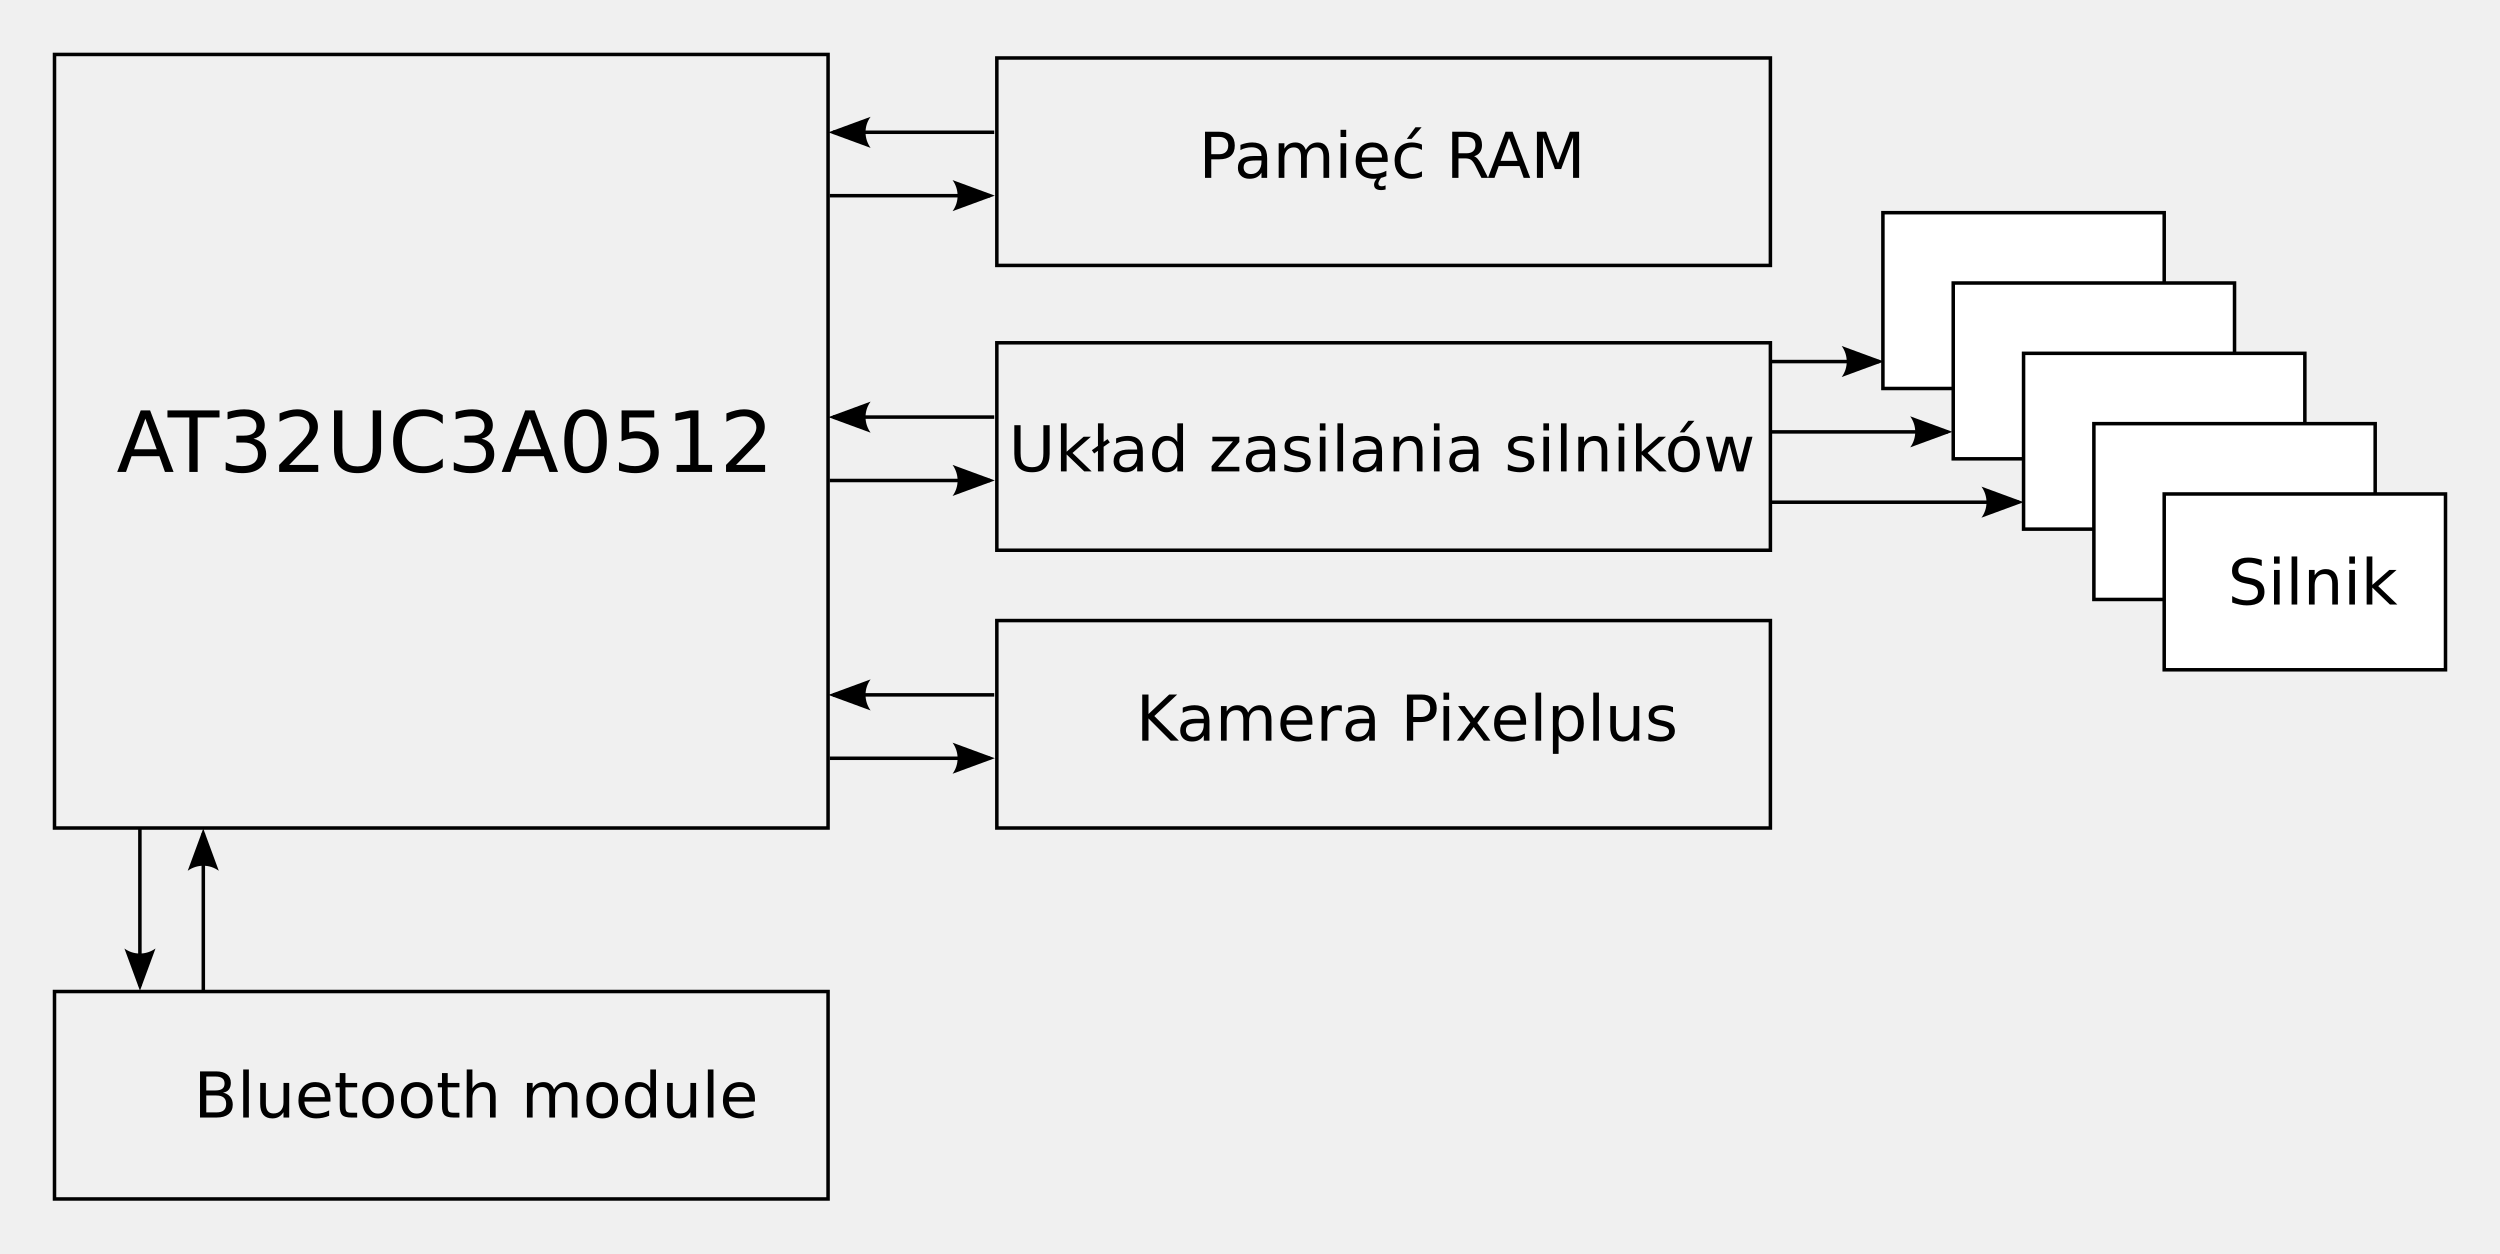
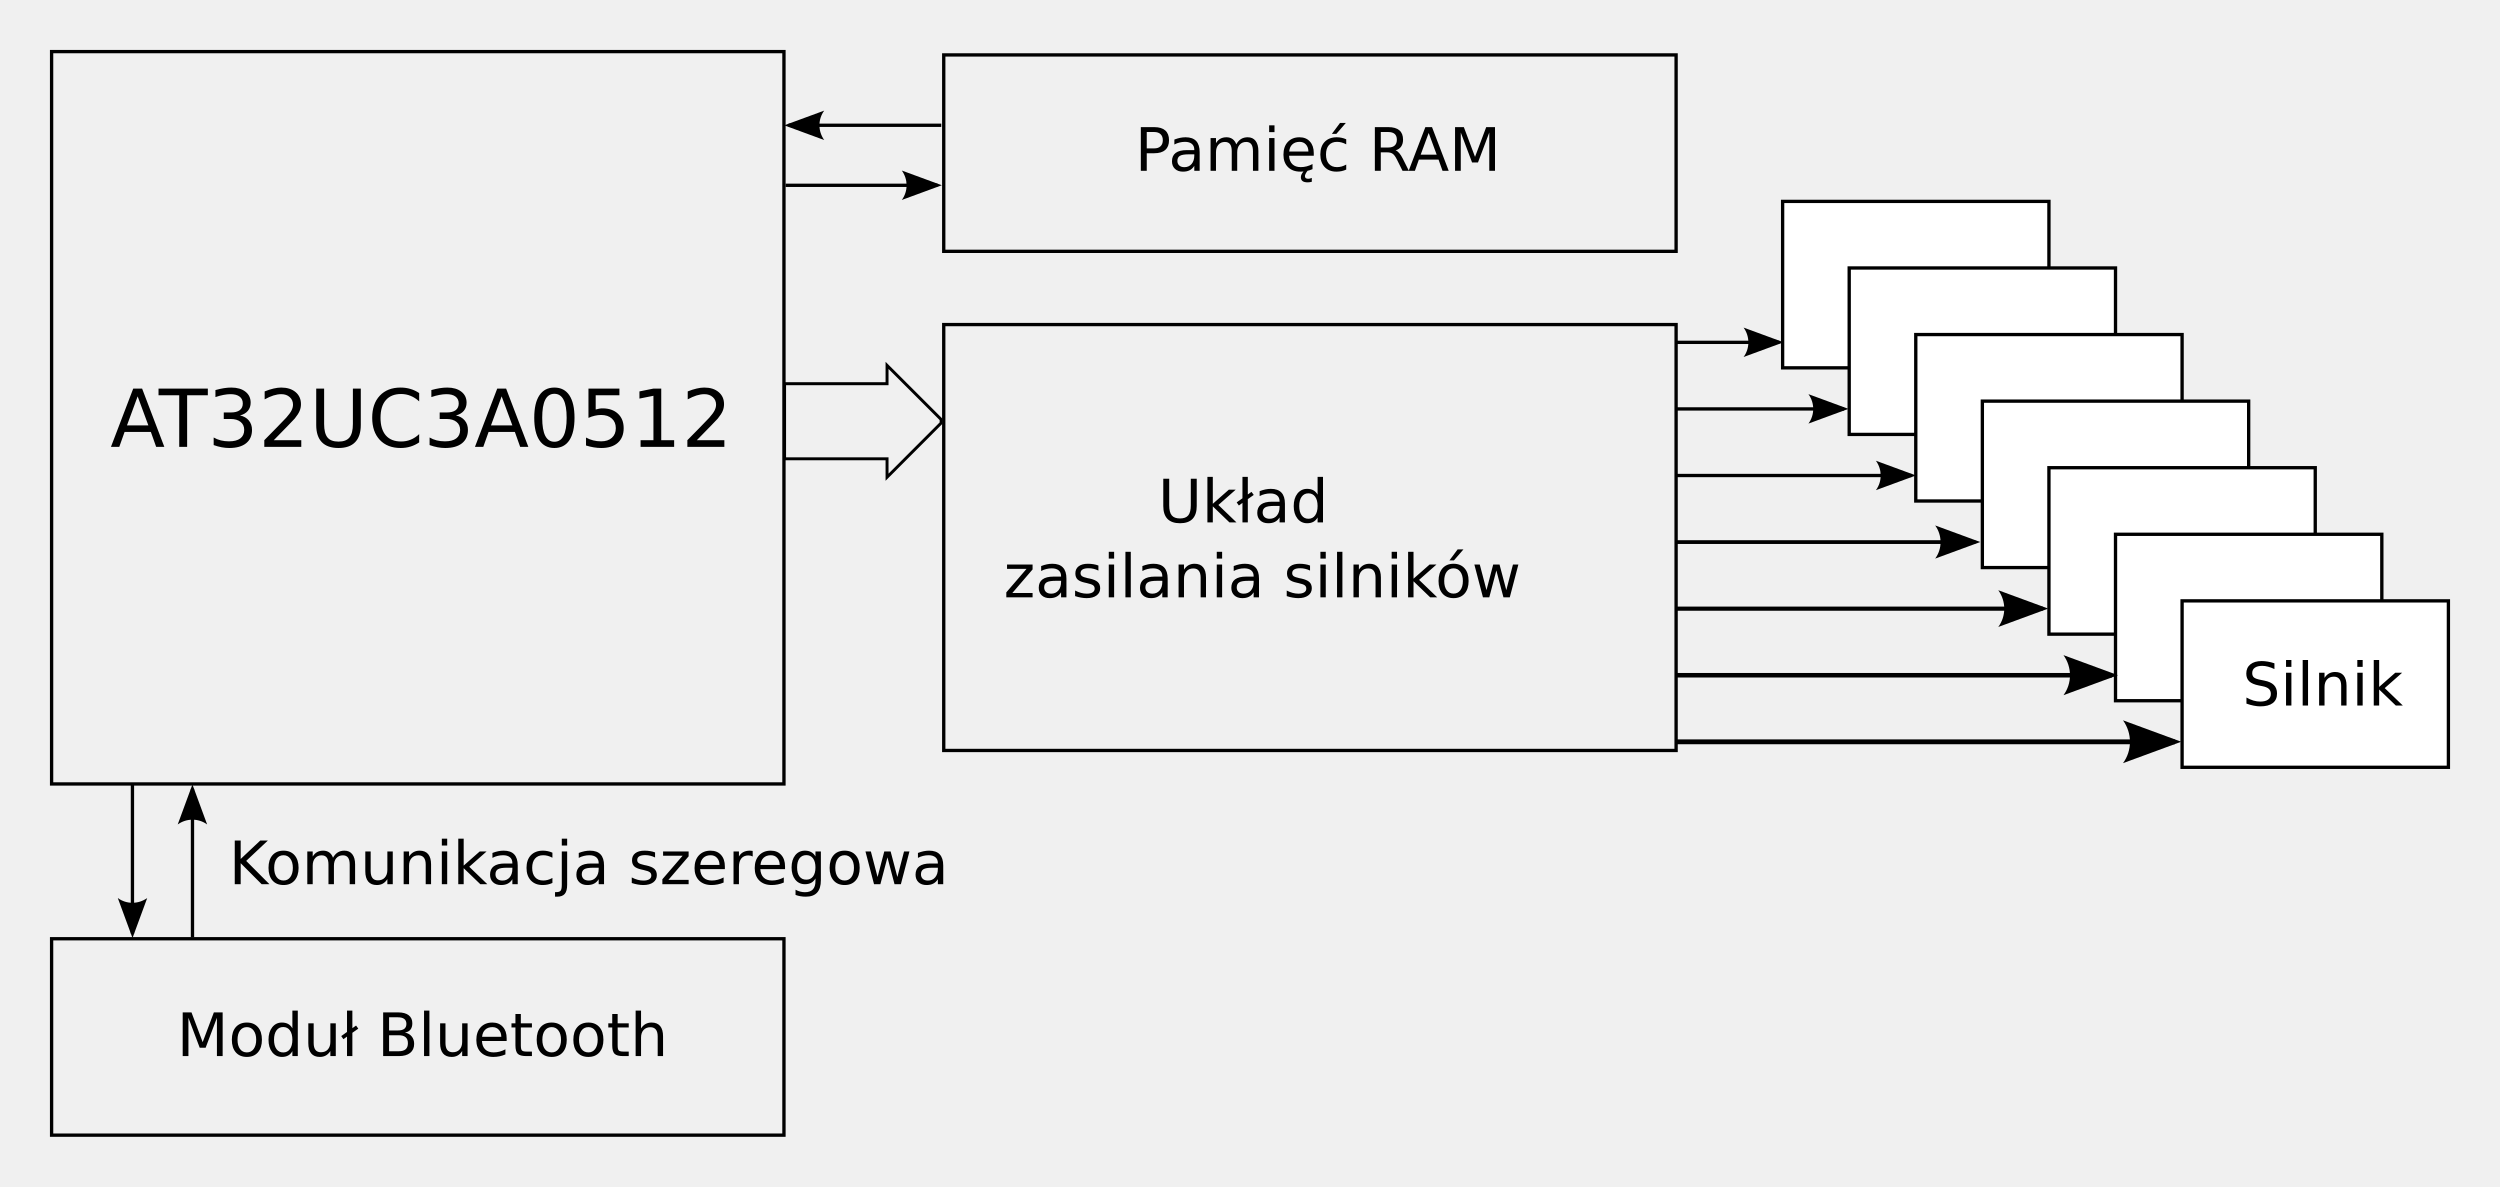
- <svg xmlns="http://www.w3.org/2000/svg" width="711" height="356.5" id="svg2" version="1.0">
+ <svg xmlns="http://www.w3.org/2000/svg" width="751" height="356.5" id="svg2" version="1.0">
  <defs id="defs4">
    <marker orient="auto" refY="0" refX="0" id="Arrow2Lend" style="overflow:visible">
      <path id="path4104" style="font-size:12px;fill-rule:evenodd;stroke-width:0.625;stroke-linejoin:round" d="M 8.719,4.034 -2.207,0.016 8.719,-4.002 c -1.745,2.372 -1.735,5.617 -6e-7,8.035 z" transform="matrix(-1.1,0,0,-1.1,-1.1,0)" />
    </marker>
  </defs>
-   <g id="layer1" transform="translate(-25,-97.375)">
+   <g id="layer2" style="display:none" transform="translate(0,0.01281776)">
+     <rect transform="translate(-25,-97.375)" style="fill:none;stroke:#000000;stroke-width:1;display:inline" id="rect3555" width="220" height="59" x="308.5" y="273.862" />
+     <text transform="translate(-25,-97.375)" id="text4858" y="308.016" x="348.086" style="font-size:18px;font-style:normal;font-variant:normal;font-weight:normal;font-stretch:normal;text-align:start;line-height:125%;writing-mode:lr-tb;text-anchor:start;fill:#000000;fill-opacity:1;stroke:none;display:inline;font-family:DejaVu Sans;-inkscape-font-specification:DejaVu Sans" xml:space="preserve">
+       <tspan y="308.016" x="348.086" id="tspan4860">Kamera Pixelplus</tspan>
+     </text>
+     <path transform="translate(-25,-97.375)" id="path4864" d="m 260.974,313.028 45.621,0" style="fill:none;stroke:#000000;stroke-width:1px;stroke-linecap:butt;stroke-linejoin:miter;stroke-opacity:1;marker-mid:none;marker-end:url(#Arrow2Lend);display:inline" />
+     <path transform="translate(-25,-97.375)" style="fill:none;stroke:#000000;stroke-width:1px;stroke-linecap:butt;stroke-linejoin:miter;stroke-opacity:1;marker-mid:none;marker-end:url(#Arrow2Lend);display:inline" d="m 307.758,294.993 -45.853,0" id="path4866" />
+   </g>
+   <g id="layer1" transform="translate(-25,-97.36218)" style="display:inline">
    <rect style="fill:none;stroke:#000000" id="rect2389" width="220" height="220" x="40.5" y="112.862" />
    <text xml:space="preserve" style="font-size:24px;font-style:normal;font-variant:normal;font-weight:normal;font-stretch:normal;text-align:start;line-height:125%;writing-mode:lr-tb;text-anchor:start;fill:#000000;fill-opacity:1;stroke:none;font-family:DejaVu Sans;-inkscape-font-specification:DejaVu Sans" x="58.145" y="231.599" id="text3549">
      <tspan id="tspan3551" x="58.145" y="231.599" style="font-size:24px;font-style:normal;font-variant:normal;font-weight:normal;font-stretch:normal;text-align:start;line-height:125%;writing-mode:lr-tb;text-anchor:start;font-family:DejaVu Sans;-inkscape-font-specification:DejaVu Sans">AT32UC3A0512</tspan>
    </text>
    <rect style="fill:none;stroke:#000000;stroke-width:1" id="rect3553" width="220" height="59" x="40.5" y="379.362" />
-     <rect style="fill:none;stroke:#000000;stroke-width:1" id="rect3555" width="220" height="59" x="308.5" y="273.862" />
    <text xml:space="preserve" style="font-size:40px;font-style:normal;font-weight:normal;fill:#000000;fill-opacity:1;stroke:none;font-family:Bitstream Vera Sans" x="218.571" y="500.934" id="text3557">
      <tspan id="tspan3559" x="218.571" y="500.934" />
    </text>
    <text xml:space="preserve" style="font-size:40px;font-style:normal;font-weight:normal;fill:#000000;fill-opacity:1;stroke:none;font-family:Bitstream Vera Sans" x="235.714" y="505.219" id="text3561">
      <tspan id="tspan3563" x="235.714" y="505.219" />
    </text>
-     <text xml:space="preserve" style="font-size:18px;font-style:normal;font-weight:normal;fill:#000000;fill-opacity:1;stroke:none;font-family:Bitstream Vera Sans" x="80.117" y="415.199" id="text3565">
-       <tspan id="tspan3567" x="80.117" y="415.199">Bluetooth module</tspan>
+     <text xml:space="preserve" style="font-size:18px;font-style:normal;font-variant:normal;font-weight:normal;font-stretch:normal;text-align:start;line-height:125%;writing-mode:lr-tb;text-anchor:start;fill:#000000;fill-opacity:1;stroke:none;font-family:DejaVu Sans;-inkscape-font-specification:DejaVu Sans" x="78.117" y="414.613" id="text3565">
+       <tspan id="tspan3567" x="78.117" y="414.613" style="font-size:18px;font-style:normal;font-variant:normal;font-weight:normal;font-stretch:normal;text-align:start;line-height:125%;writing-mode:lr-tb;text-anchor:start;font-family:DejaVu Sans;-inkscape-font-specification:DejaVu Sans">Moduł Bluetooth</tspan>
    </text>
    <path style="fill:none;stroke:#000000;stroke-width:1px;stroke-linecap:butt;stroke-linejoin:miter;stroke-opacity:1;marker-mid:none;marker-end:url(#Arrow2Lend)" d="m 64.786,333.056 0,44.761" id="path3569" />
-     <text id="text4858" y="308.016" x="348.086" style="font-size:18px;font-style:normal;font-variant:normal;font-weight:normal;font-stretch:normal;text-align:start;line-height:125%;writing-mode:lr-tb;text-anchor:start;fill:#000000;fill-opacity:1;stroke:none;font-family:DejaVu Sans;-inkscape-font-specification:DejaVu Sans" xml:space="preserve">
-       <tspan y="308.016" x="348.086" id="tspan4860">Kamera Pixelplus</tspan>
-     </text>
    <path id="path4862" d="m 82.821,378.965 0,-44.626" style="fill:none;stroke:#000000;stroke-width:1px;stroke-linecap:butt;stroke-linejoin:miter;stroke-opacity:1;marker-mid:none;marker-end:url(#Arrow2Lend)" />
-     <path id="path4864" d="m 260.974,313.028 45.621,0" style="fill:none;stroke:#000000;stroke-width:1px;stroke-linecap:butt;stroke-linejoin:miter;stroke-opacity:1;marker-mid:none;marker-end:url(#Arrow2Lend)" />
-     <path style="fill:none;stroke:#000000;stroke-width:1px;stroke-linecap:butt;stroke-linejoin:miter;stroke-opacity:1;marker-mid:none;marker-end:url(#Arrow2Lend)" d="m 307.758,294.993 -45.853,0" id="path4866" />
    <rect y="113.862" x="308.5" height="59" width="220" id="rect4878" style="fill:none;stroke:#000000;stroke-width:1" />
-     <text xml:space="preserve" style="font-size:18px;font-style:normal;font-variant:normal;font-weight:normal;font-stretch:normal;text-align:start;line-height:125%;writing-mode:lr-tb;text-anchor:start;fill:#000000;fill-opacity:1;stroke:none;font-family:DejaVu Sans;-inkscape-font-specification:DejaVu Sans" x="365.937" y="147.968" id="text4880">
-       <tspan id="tspan133398" x="365.937" y="147.968">Pamięć RAM</tspan>
+     <text xml:space="preserve" style="font-size:18px;font-style:normal;font-variant:normal;font-weight:normal;font-stretch:normal;text-align:start;line-height:125%;writing-mode:lr-tb;text-anchor:start;fill:#000000;fill-opacity:1;stroke:none;font-family:DejaVu Sans;-inkscape-font-specification:DejaVu Sans" x="365.937" y="148.675" id="text4880">
+       <tspan id="tspan133398" x="365.937" y="148.675">Pamięć RAM</tspan>
    </text>
    <path style="fill:none;stroke:#000000;stroke-width:1px;stroke-linecap:butt;stroke-linejoin:miter;stroke-opacity:1;marker-mid:none;marker-end:url(#Arrow2Lend)" d="m 260.974,153.028 45.621,0" id="path4884" />
    <path id="path4886" d="m 307.758,134.993 -45.853,0" style="fill:none;stroke:#000000;stroke-width:1px;stroke-linecap:butt;stroke-linejoin:miter;stroke-opacity:1;marker-mid:none;marker-end:url(#Arrow2Lend)" />
-     <rect style="fill:none;stroke:#000000;stroke-width:1" id="rect5735" width="220" height="59" x="308.5" y="194.862" />
-     <text id="text5737" y="231.433" x="311.911" style="font-size:18px;font-style:normal;font-variant:normal;font-weight:normal;font-stretch:normal;text-align:start;line-height:125%;writing-mode:lr-tb;text-anchor:start;fill:#000000;fill-opacity:1;stroke:none;font-family:DejaVu Sans;-inkscape-font-specification:DejaVu Sans" xml:space="preserve">
-       <tspan y="231.433" x="311.911" id="tspan5739">Układ zasilania silników</tspan>
+     <rect style="fill:none;stroke:#000000;stroke-width:1;stroke-miterlimit:4;stroke-dasharray:none" id="rect5735" width="220" height="127.941" x="308.5" y="194.862" />
+     <text id="text5737" y="254.293" x="418.496" style="font-size:18px;font-style:normal;font-variant:normal;font-weight:normal;font-stretch:normal;text-align:center;line-height:125%;writing-mode:lr-tb;text-anchor:middle;fill:#000000;fill-opacity:1;stroke:none;font-family:DejaVu Sans;-inkscape-font-specification:DejaVu Sans" xml:space="preserve">
+       <tspan y="254.293" x="418.496" id="tspan5739">Układ</tspan>
+       <tspan y="276.793" x="418.496" id="tspan3843">zasilania silników</tspan>
    </text>
-     <path id="path5741" d="m 260.974,234.028 45.621,0" style="fill:none;stroke:#000000;stroke-width:1px;stroke-linecap:butt;stroke-linejoin:miter;stroke-opacity:1;marker-mid:none;marker-end:url(#Arrow2Lend)" />
-     <path style="fill:none;stroke:#000000;stroke-width:1px;stroke-linecap:butt;stroke-linejoin:miter;stroke-opacity:1;marker-mid:none;marker-end:url(#Arrow2Lend)" d="m 307.758,215.993 -45.853,0" id="path5743" />
    <rect style="fill:#ffffff;fill-opacity:1;stroke:#000000" id="rect2505" width="80" height="50" x="560.5" y="157.862" />
    <rect y="177.862" x="580.5" height="50" width="80" id="rect2507" style="fill:#ffffff;fill-opacity:1;stroke:#000000" />
    <rect style="fill:#ffffff;fill-opacity:1;stroke:#000000" id="rect2509" width="80" height="50" x="600.5" y="197.862" />
    <rect y="217.862" x="620.5" height="50" width="80" id="rect2511" style="fill:#ffffff;fill-opacity:1;stroke:#000000" />
    <rect style="fill:#ffffff;fill-opacity:1;stroke:#000000" id="rect2513" width="80" height="50" x="640.5" y="237.862" />
    <path style="fill:none;stroke:#000000;stroke-width:1px;stroke-linecap:butt;stroke-linejoin:miter;stroke-opacity:1;marker-mid:none;marker-end:url(#Arrow2Lend)" d="m 528.499,240.205 70.716,0" id="path2515" />
    <path id="path2517" d="m 528.499,220.205 50.448,0" style="fill:none;stroke:#000000;stroke-width:1px;stroke-linecap:butt;stroke-linejoin:miter;stroke-opacity:1;marker-mid:none;marker-end:url(#Arrow2Lend)" />
    <path style="fill:none;stroke:#000000;stroke-width:1px;stroke-linecap:butt;stroke-linejoin:miter;stroke-opacity:1;marker-mid:none;marker-end:url(#Arrow2Lend)" d="m 528.499,200.205 30.968,0" id="path2519" />
-     <text xml:space="preserve" style="font-size:18px;font-style:normal;font-weight:normal;fill:#000000;fill-opacity:1;stroke:none;font-family:Bitstream Vera Sans" x="658.598" y="269.305" id="text2521">
-       <tspan x="658.598" y="269.305" id="tspan2525">Silnik</tspan>
+     <text id="text3034" y="362.977" x="93.753" style="font-size:18px;font-style:normal;font-weight:normal;fill:#000000;fill-opacity:1;stroke:none;font-family:Bitstream Vera Sans" xml:space="preserve">
+       <tspan y="362.977" x="93.753" id="tspan3036">Komunikacja szeregowa</tspan>
    </text>
+     <path style="fill:none;stroke:#000000;stroke-width:0.887;stroke-miterlimit:4;stroke-opacity:1" d="m 266.469,109.75 0,5.5 -30.781,0 0,22.562 30.781,0 0,5.531 16.25,-16.281 0,-1.062 z" transform="translate(25,97.375)" id="rect3040" />
+     <g id="g3049" transform="translate(1.46967,-1.032877)" />
+     <rect y="257.862" x="660.5" height="50" width="80" id="rect3831" style="fill:#ffffff;fill-opacity:1;stroke:#000000" />
+     <rect style="fill:#ffffff;fill-opacity:1;stroke:#000000" id="rect3833" width="80" height="50" x="680.5" y="277.862" />
+     <text xml:space="preserve" style="font-size:18px;font-style:normal;font-weight:normal;fill:#000000;fill-opacity:1;stroke:none;font-family:Bitstream Vera Sans" x="698.598" y="309.305" id="text2521">
+       <tspan x="698.598" y="309.305" id="tspan2525">Silnik</tspan>
+     </text>
+     <path id="path3835" d="m 528.499,260.205 89.878,0" style="fill:none;stroke:#000000;stroke-width:1.127px;stroke-linecap:butt;stroke-linejoin:miter;stroke-opacity:1;marker-mid:none;marker-end:url(#Arrow2Lend)" />
+     <path style="fill:none;stroke:#000000;stroke-width:1.248px;stroke-linecap:butt;stroke-linejoin:miter;stroke-opacity:1;marker-mid:none;marker-end:url(#Arrow2Lend)" d="m 528.499,280.205 110.129,0" id="path3837" />
+     <path id="path3839" d="m 528.499,300.205 130.92,0" style="fill:none;stroke:#000000;stroke-width:1.361px;stroke-linecap:butt;stroke-linejoin:miter;stroke-opacity:1;marker-mid:none;marker-end:url(#Arrow2Lend)" />
+     <path style="fill:none;stroke:#000000;stroke-width:1.456px;stroke-linecap:butt;stroke-linejoin:miter;stroke-opacity:1;marker-mid:none;marker-end:url(#Arrow2Lend)" d="m 528.499,320.205 149.817,0" id="path3841" />
  </g>
</svg>
